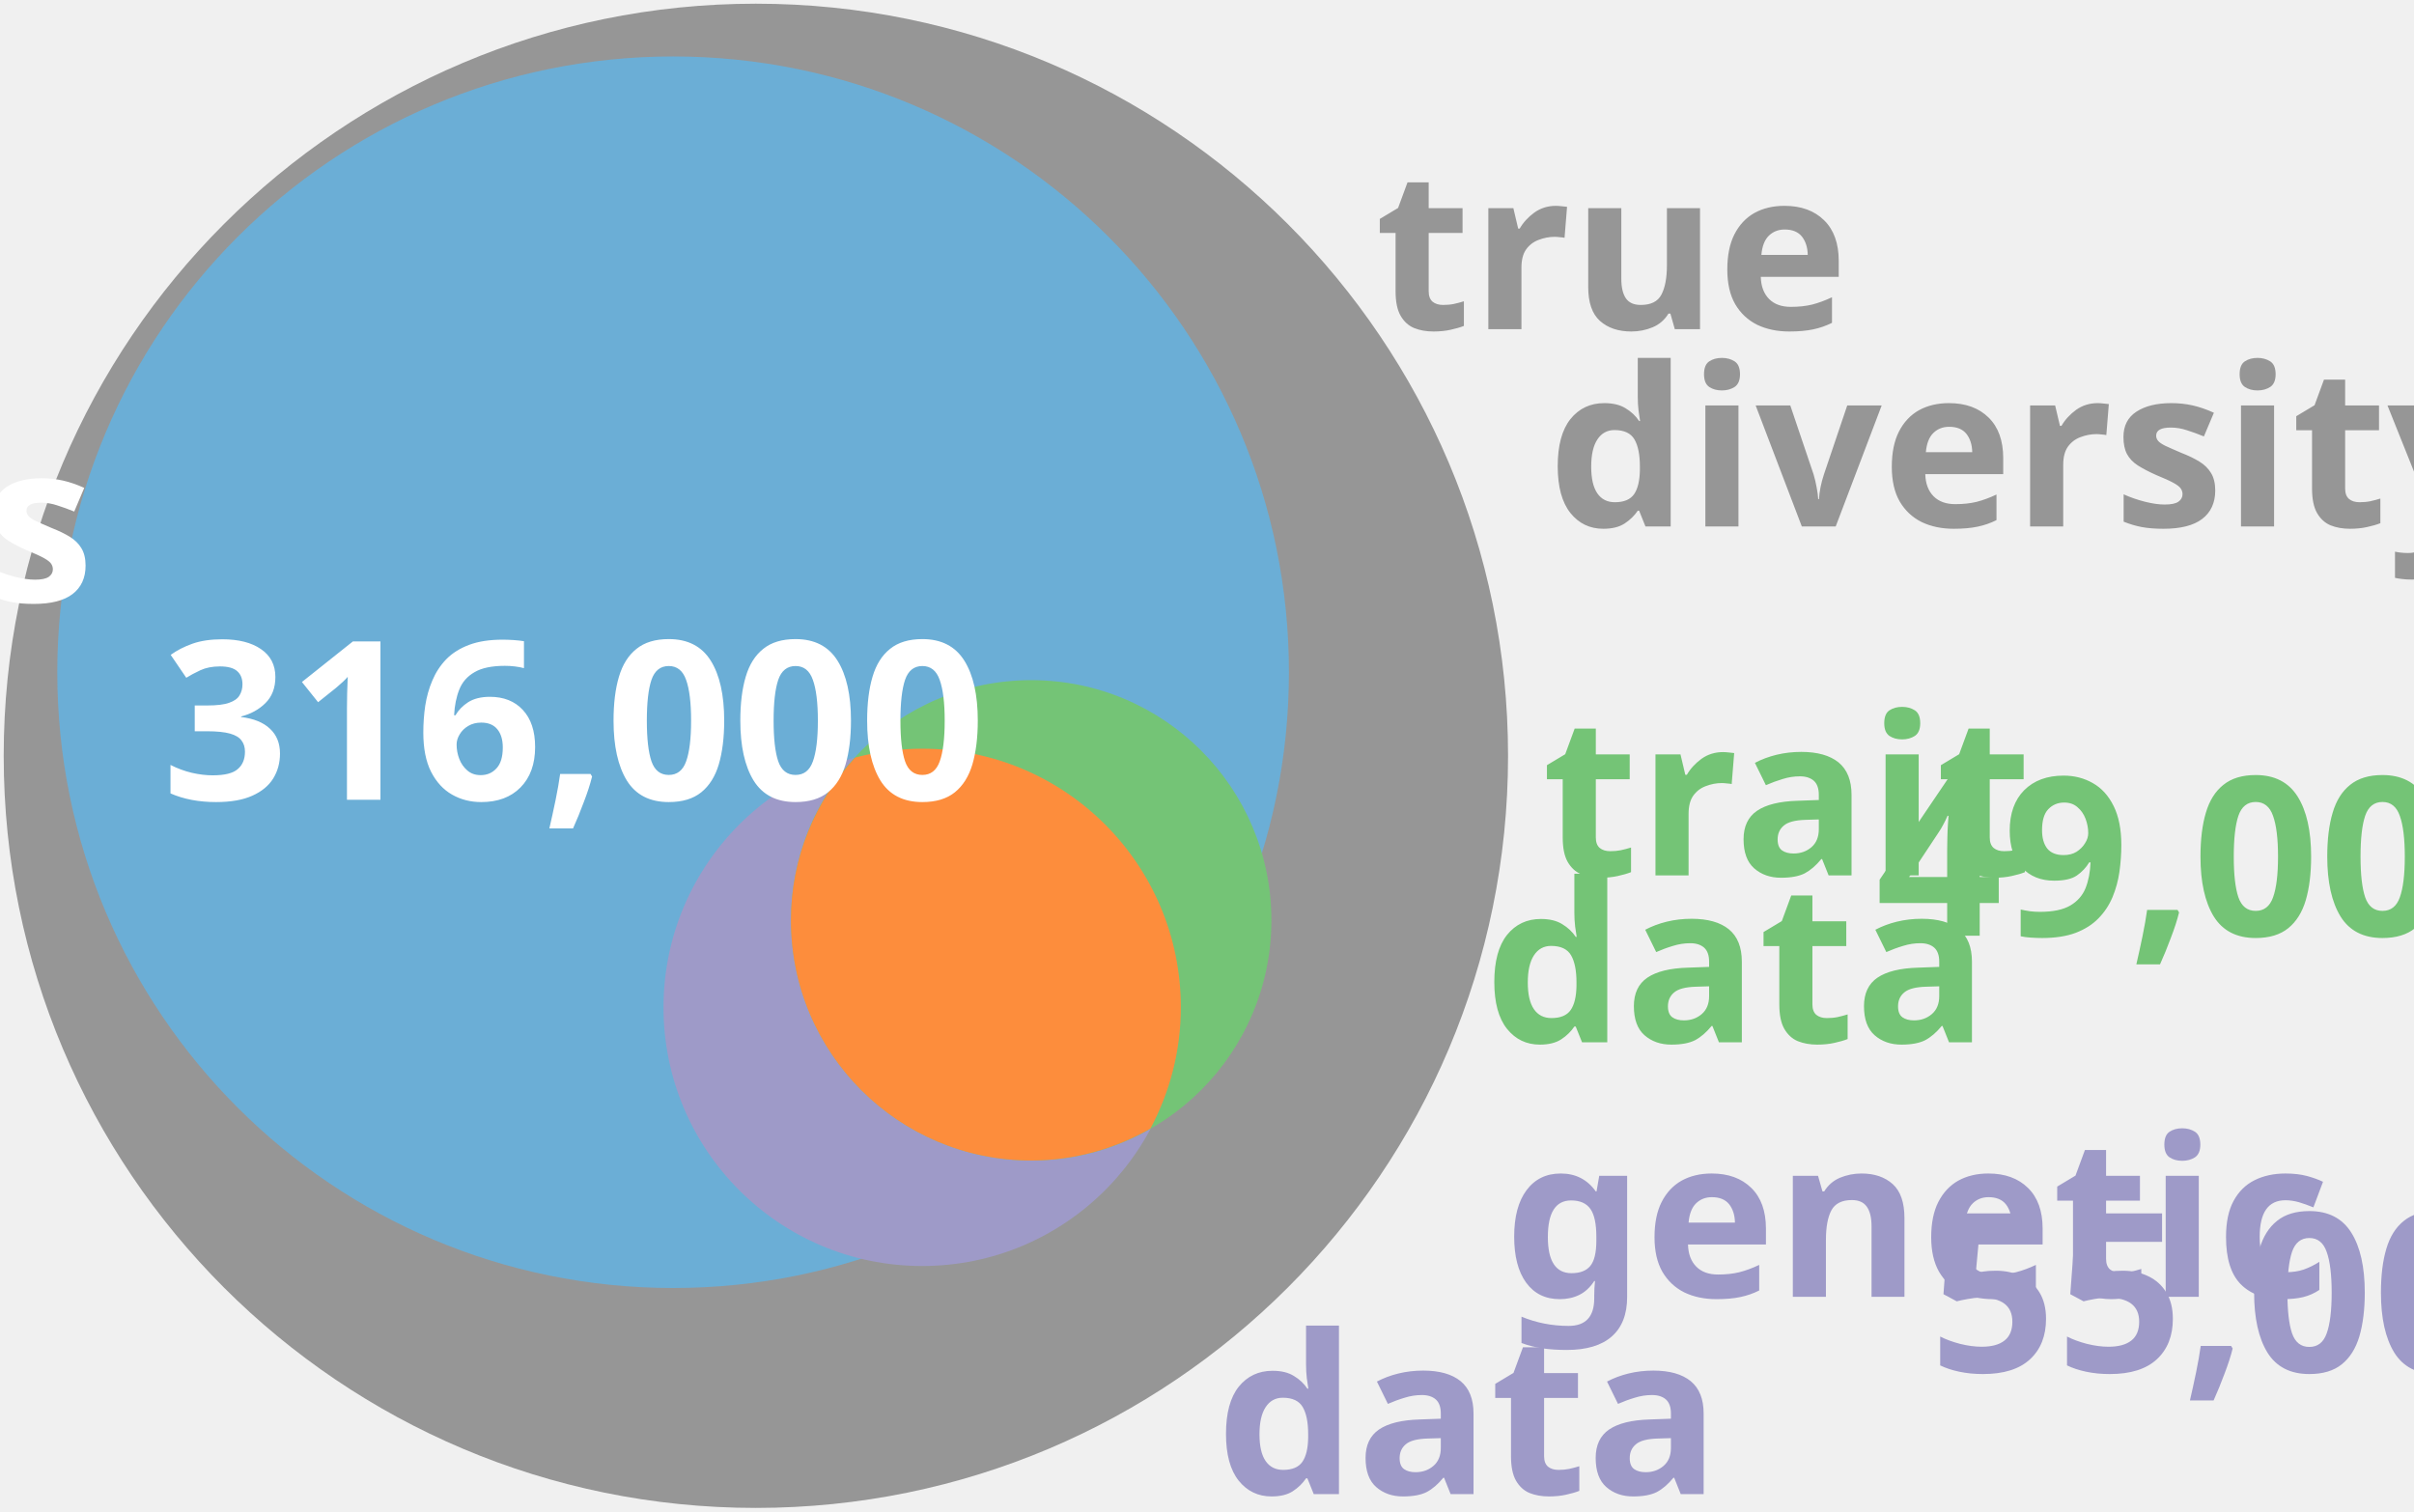
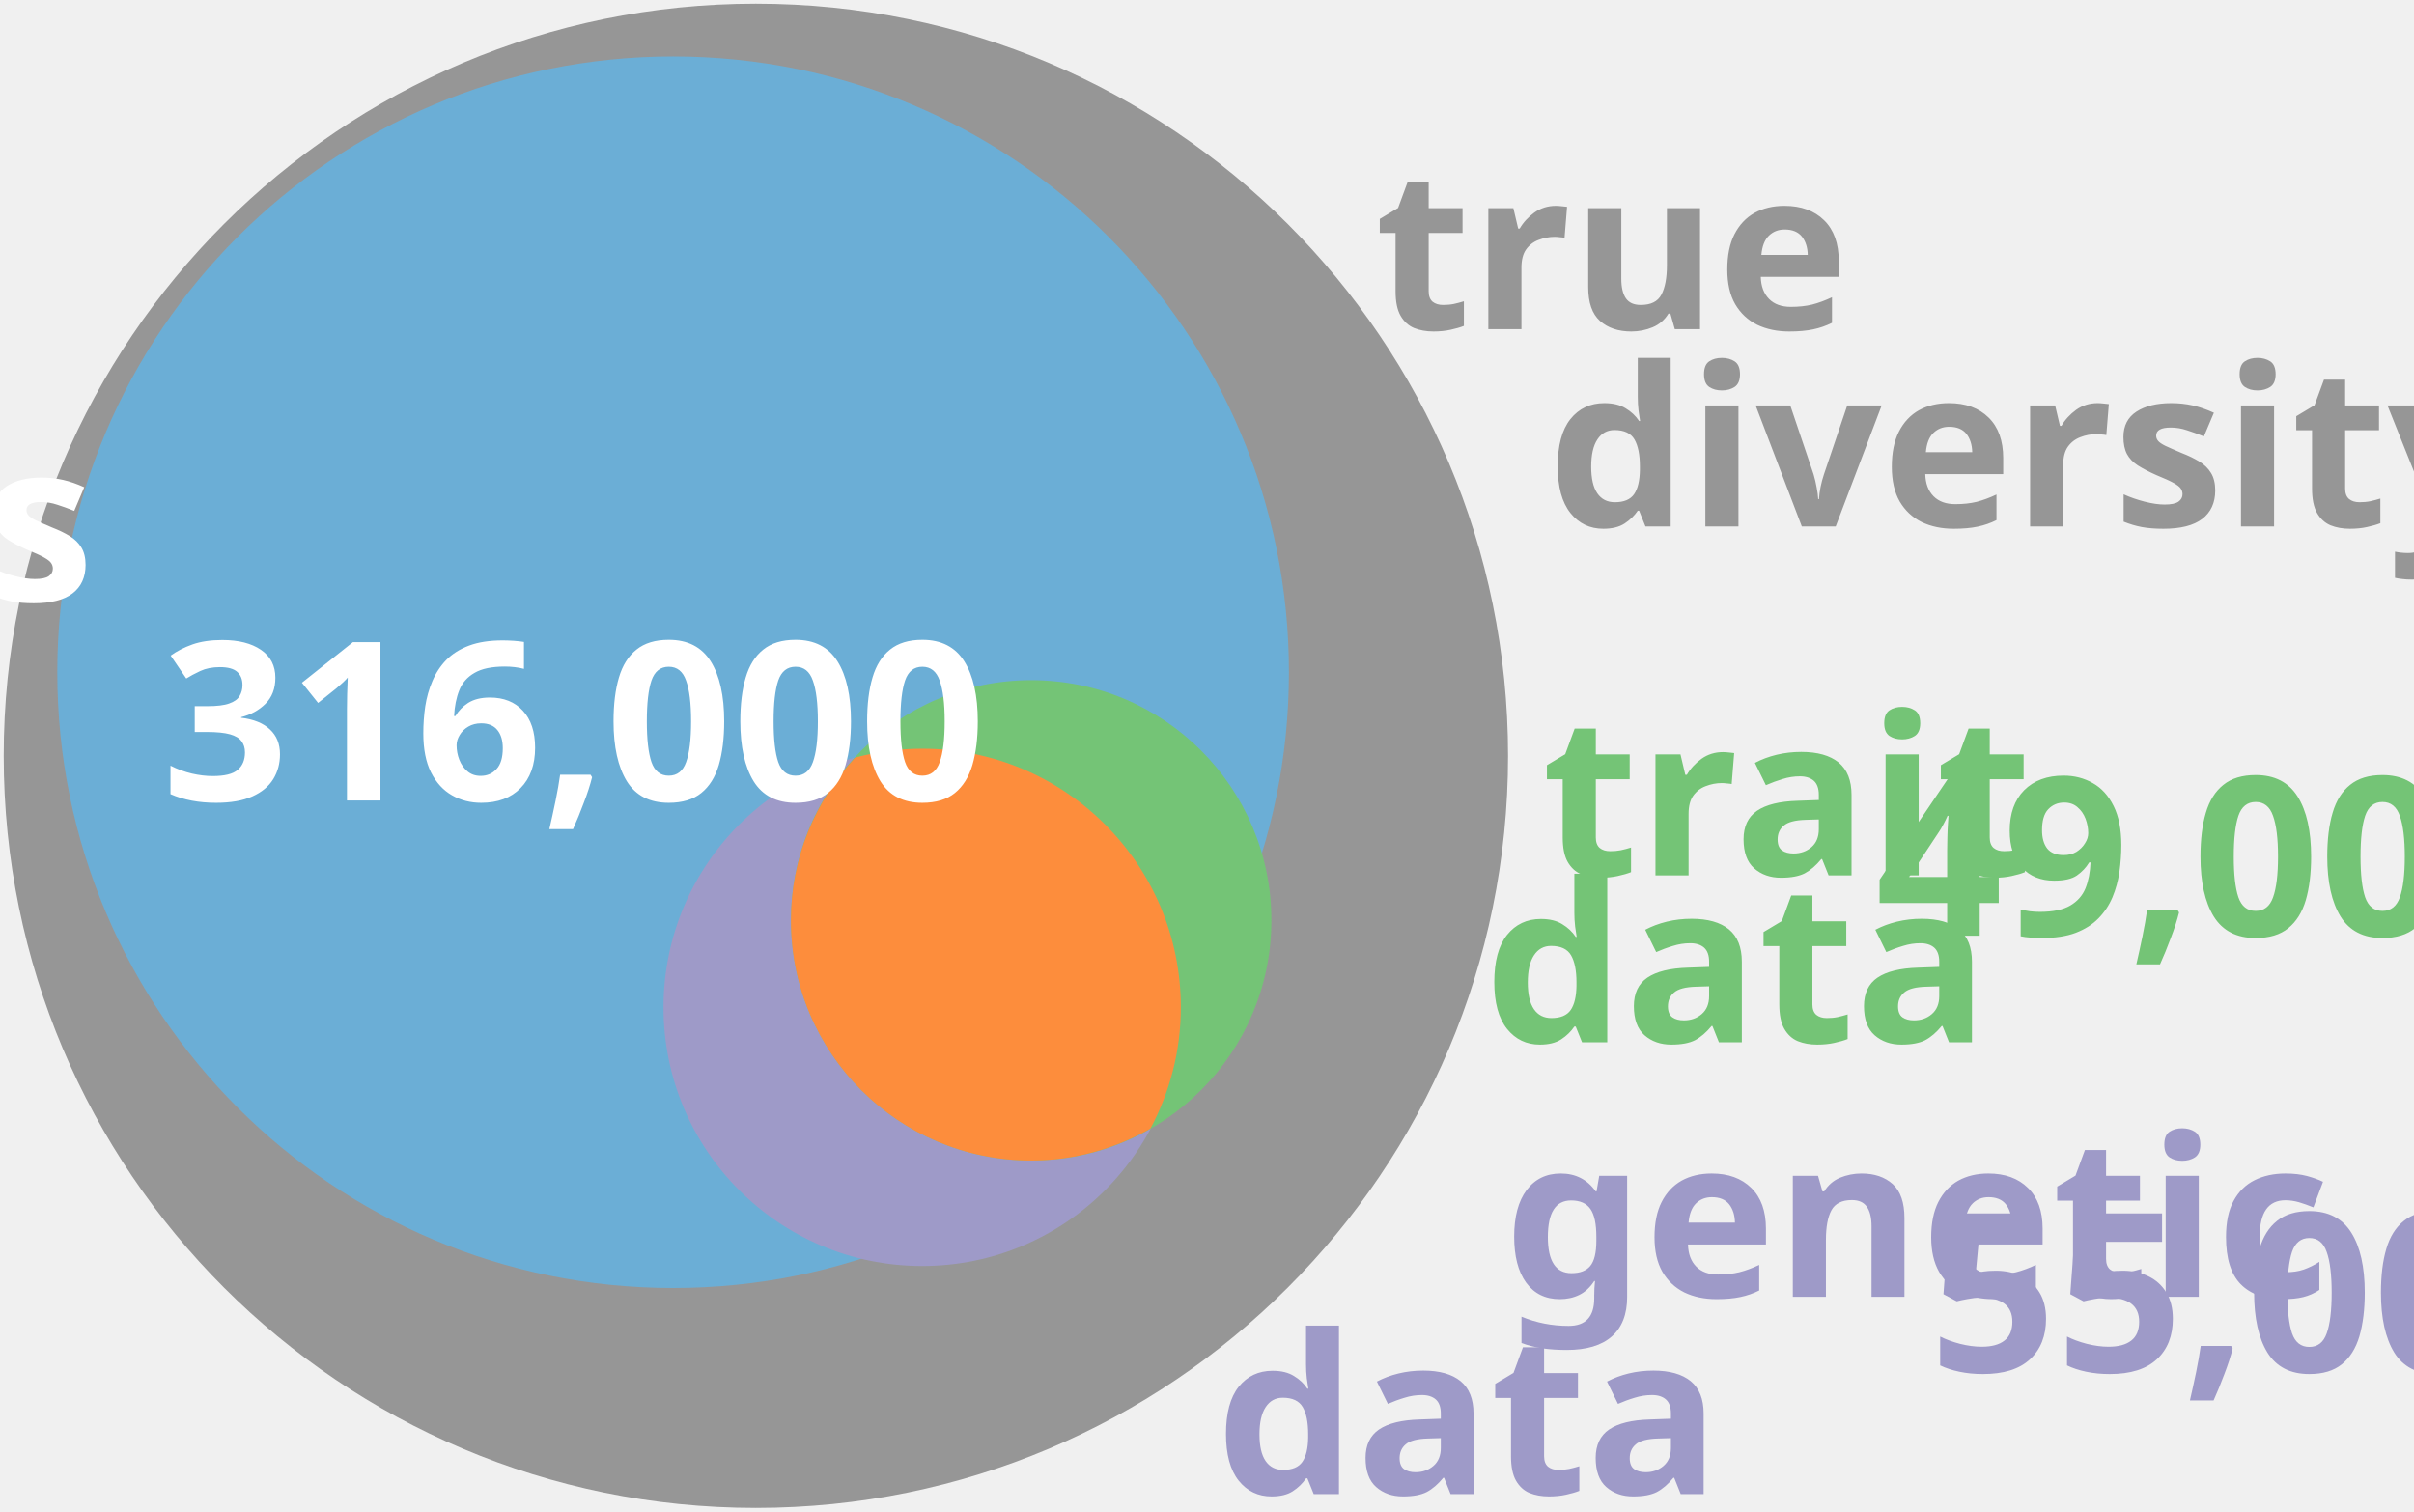
<svg xmlns="http://www.w3.org/2000/svg" width="196" height="122.743" id="svg3079" version="1.1">
  <defs id="defs3081" />
  <g id="layer1" transform="translate(-309.7,-445.6336)">
    <path transform="matrix(0.3263359,0,0,0.3263359,238.2061,310.4326)" d="m 594.286,602.362 c 0,103.356 -83.787,187.143 -187.143,187.143 C 303.787,789.505 220,705.718 220,602.362 c 0,-103.356 83.787,-187.143 187.143,-187.143 103.356,0 187.143,83.787 187.143,187.143 z" id="path3859" style="fill:#969696;fill-opacity:1;stroke:none" />
    <path style="fill:#6baed6;fill-opacity:1;stroke:none" id="path3087" d="m 594.286,602.362 c 0,103.356 -83.787,187.143 -187.143,187.143 C 303.787,789.505 220,705.718 220,602.362 c 0,-103.356 83.787,-187.143 187.143,-187.143 103.356,0 187.143,83.787 187.143,187.143 z" transform="matrix(0.2671756,0,0,0.2671756,255.5734,339.2828)" />
    <path transform="matrix(0.9719008,0,0,0.9719008,-6.792197,84.13782)" d="m 424.286,456.112 c 0,11.933 -9.674,21.607 -21.607,21.607 -11.933,0 -21.607,-9.674 -21.607,-21.607 0,-11.933 9.674,-21.607 21.607,-21.607 11.933,0 21.607,9.674 21.607,21.607 z" id="path3872" style="fill:#9e9ac8;fill-opacity:1;stroke:none" />
    <path transform="matrix(0.9024793,0,0,0.9024793,30.01949,108.7304)" d="m 424.286,456.112 c 0,11.933 -9.674,21.607 -21.607,21.607 -11.933,0 -21.607,-9.674 -21.607,-21.607 0,-11.933 9.674,-21.607 21.607,-21.607 11.933,0 21.607,9.674 21.607,21.607 z" id="path3874" style="fill:#74c476;fill-opacity:1;stroke:none" />
    <path style="fill:#fd8d3c;fill-opacity:1;stroke:none" d="m 384.576,506.429 c -1.881,0 -3.703,0.255 -5.438,0.719 -3.219,3.478 -5.219,8.107 -5.219,13.219 0,10.77 8.73,19.5 19.5,19.5 3.527,0 6.833,-0.956 9.688,-2.594 1.566,-2.94 2.469,-6.28 2.469,-9.844 0,-11.598 -9.402,-21 -21,-21 z" id="path3876" />
-     <text xml:space="preserve" style="font-size:40px;font-style:normal;font-variant:normal;font-weight:bold;font-stretch:normal;text-align:end;line-height:89%;letter-spacing:0px;word-spacing:0px;text-anchor:end;fill:#ffffff;fill-opacity:1;stroke:none;font-family:Yanone Kaffeesatz;-inkscape-font-specification:Sans Bold" x="369.33" y="480.934" id="text3881">
-       <tspan id="tspan3883" x="369.33" y="480.934" style="font-size:18px;text-align:end;line-height:89%;text-anchor:end;fill:#ffffff;fill-opacity:1">known</tspan>
-       <tspan x="369.33" y="494.484" id="tspan3885" style="font-size:18px;text-align:end;line-height:72%;text-anchor:end;fill:#ffffff;fill-opacity:1">species</tspan>
+     <text xml:space="preserve" style="font-size:40px;font-style:normal;font-variant:normal;font-weight:bold;font-stretch:normal;text-align:end;line-height:89%;letter-spacing:0px;word-spacing:0px;text-anchor:end;fill:#ffffff;fill-opacity:1;stroke:none;font-family:Yanone Kaffeesatz;-inkscape-font-specification:Sans Bold" x="369.33" y="480.88" id="text3881">
+       <tspan id="tspan3883" x="369.33" y="480.88" style="font-size:18px;text-align:end;line-height:89%;text-anchor:end;fill:#ffffff;fill-opacity:1">known</tspan>
+       <tspan x="369.33" y="494.43" id="tspan3885" style="font-size:18px;text-align:end;line-height:72%;text-anchor:end;fill:#ffffff;fill-opacity:1">species</tspan>
    </text>
    <text id="text3887" y="472.362" x="421.323" style="font-size:40px;font-style:normal;font-variant:normal;font-weight:bold;font-stretch:normal;text-align:start;line-height:89%;letter-spacing:0px;word-spacing:0px;text-anchor:start;fill:#969696;fill-opacity:1;stroke:none;font-family:Yanone Kaffeesatz;-inkscape-font-specification:Sans Bold" xml:space="preserve">
      <tspan style="font-size:18px;text-align:start;line-height:89%;text-anchor:start;fill:#969696;fill-opacity:1" id="tspan3891" y="472.362" x="421.323">true</tspan>
      <tspan style="font-size:18px;text-align:start;line-height:89%;text-anchor:start;fill:#969696;fill-opacity:1" y="488.382" x="421.323" id="tspan3895">   diversity?</tspan>
    </text>
    <text id="text3897" y="516.719" x="430.214" style="font-size:40px;font-style:normal;font-variant:normal;font-weight:bold;font-stretch:normal;line-height:89%;letter-spacing:0px;word-spacing:0px;fill:#74c476;fill-opacity:1;stroke:none;font-family:Yanone Kaffeesatz;-inkscape-font-specification:Sans Bold" xml:space="preserve">
      <tspan style="font-size:18px;line-height:89%;fill:#74c476;fill-opacity:1" y="516.719" x="430.214" id="tspan3899"> trait</tspan>
      <tspan style="font-size:18px;line-height:72%;fill:#74c476;fill-opacity:1" id="tspan3901" y="530.27" x="430.214">data</tspan>
    </text>
    <text xml:space="preserve" style="font-size:40px;font-style:normal;font-variant:normal;font-weight:bold;font-stretch:normal;line-height:89%;letter-spacing:0px;word-spacing:0px;fill:#9e9ac8;fill-opacity:1;stroke:none;font-family:Yanone Kaffeesatz;-inkscape-font-specification:Sans Bold" x="408.429" y="550.936" id="text3903">
      <tspan x="408.429" y="550.936" id="tspan3907" style="font-size:18px;line-height:89%;fill:#9e9ac8;fill-opacity:1">     genetic</tspan>
      <tspan x="408.429" y="566.956" style="font-size:18px;line-height:89%;fill:#9e9ac8;fill-opacity:1" id="tspan3911">data</tspan>
    </text>
    <text xml:space="preserve" style="font-size:40px;font-style:normal;font-variant:normal;font-weight:bold;font-stretch:normal;line-height:89%;letter-spacing:0px;word-spacing:0px;fill:#74c476;fill-opacity:1;stroke:none;font-family:Yanone Kaffeesatz;-inkscape-font-specification:Sans Bold" x="462" y="521.614" id="text3913">
      <tspan x="462" y="521.614" id="tspan3917" style="font-size:18px;line-height:72%;fill:#74c476;fill-opacity:1">49,000</tspan>
    </text>
    <text id="text3925" y="557.02" x="466.357" style="font-size:40px;font-style:normal;font-variant:normal;font-weight:bold;font-stretch:normal;line-height:89%;letter-spacing:0px;word-spacing:0px;fill:#9e9ac8;fill-opacity:1;stroke:none;font-family:Yanone Kaffeesatz;-inkscape-font-specification:Sans Bold" xml:space="preserve">
      <tspan id="tspan3929" style="font-size:18px;line-height:72%;fill:#9e9ac8;fill-opacity:1" y="557.02" x="466.357">55,000</tspan>
    </text>
-     <text id="text3933" y="510.576" x="322.857" style="font-size:40px;font-style:normal;font-variant:normal;font-weight:bold;font-stretch:normal;line-height:89%;letter-spacing:0px;word-spacing:0px;fill:#ffffff;fill-opacity:1;stroke:none;font-family:Yanone Kaffeesatz;-inkscape-font-specification:Sans Bold" xml:space="preserve">
-       <tspan style="font-size:18px;line-height:72%;fill:#ffffff;fill-opacity:1" id="tspan3937" y="510.576" x="322.857">316,000</tspan>
+     <text id="text3933" y="510.631" x="322.857" style="font-size:40px;font-style:normal;font-variant:normal;font-weight:bold;font-stretch:normal;line-height:89%;letter-spacing:0px;word-spacing:0px;fill:#ffffff;fill-opacity:1;stroke:none;font-family:Yanone Kaffeesatz;-inkscape-font-specification:Sans Bold" xml:space="preserve">
+       <tspan style="font-size:18px;line-height:72%;fill:#ffffff;fill-opacity:1" id="tspan3937" y="510.631" x="322.857">316,000</tspan>
    </text>
  </g>
</svg>
